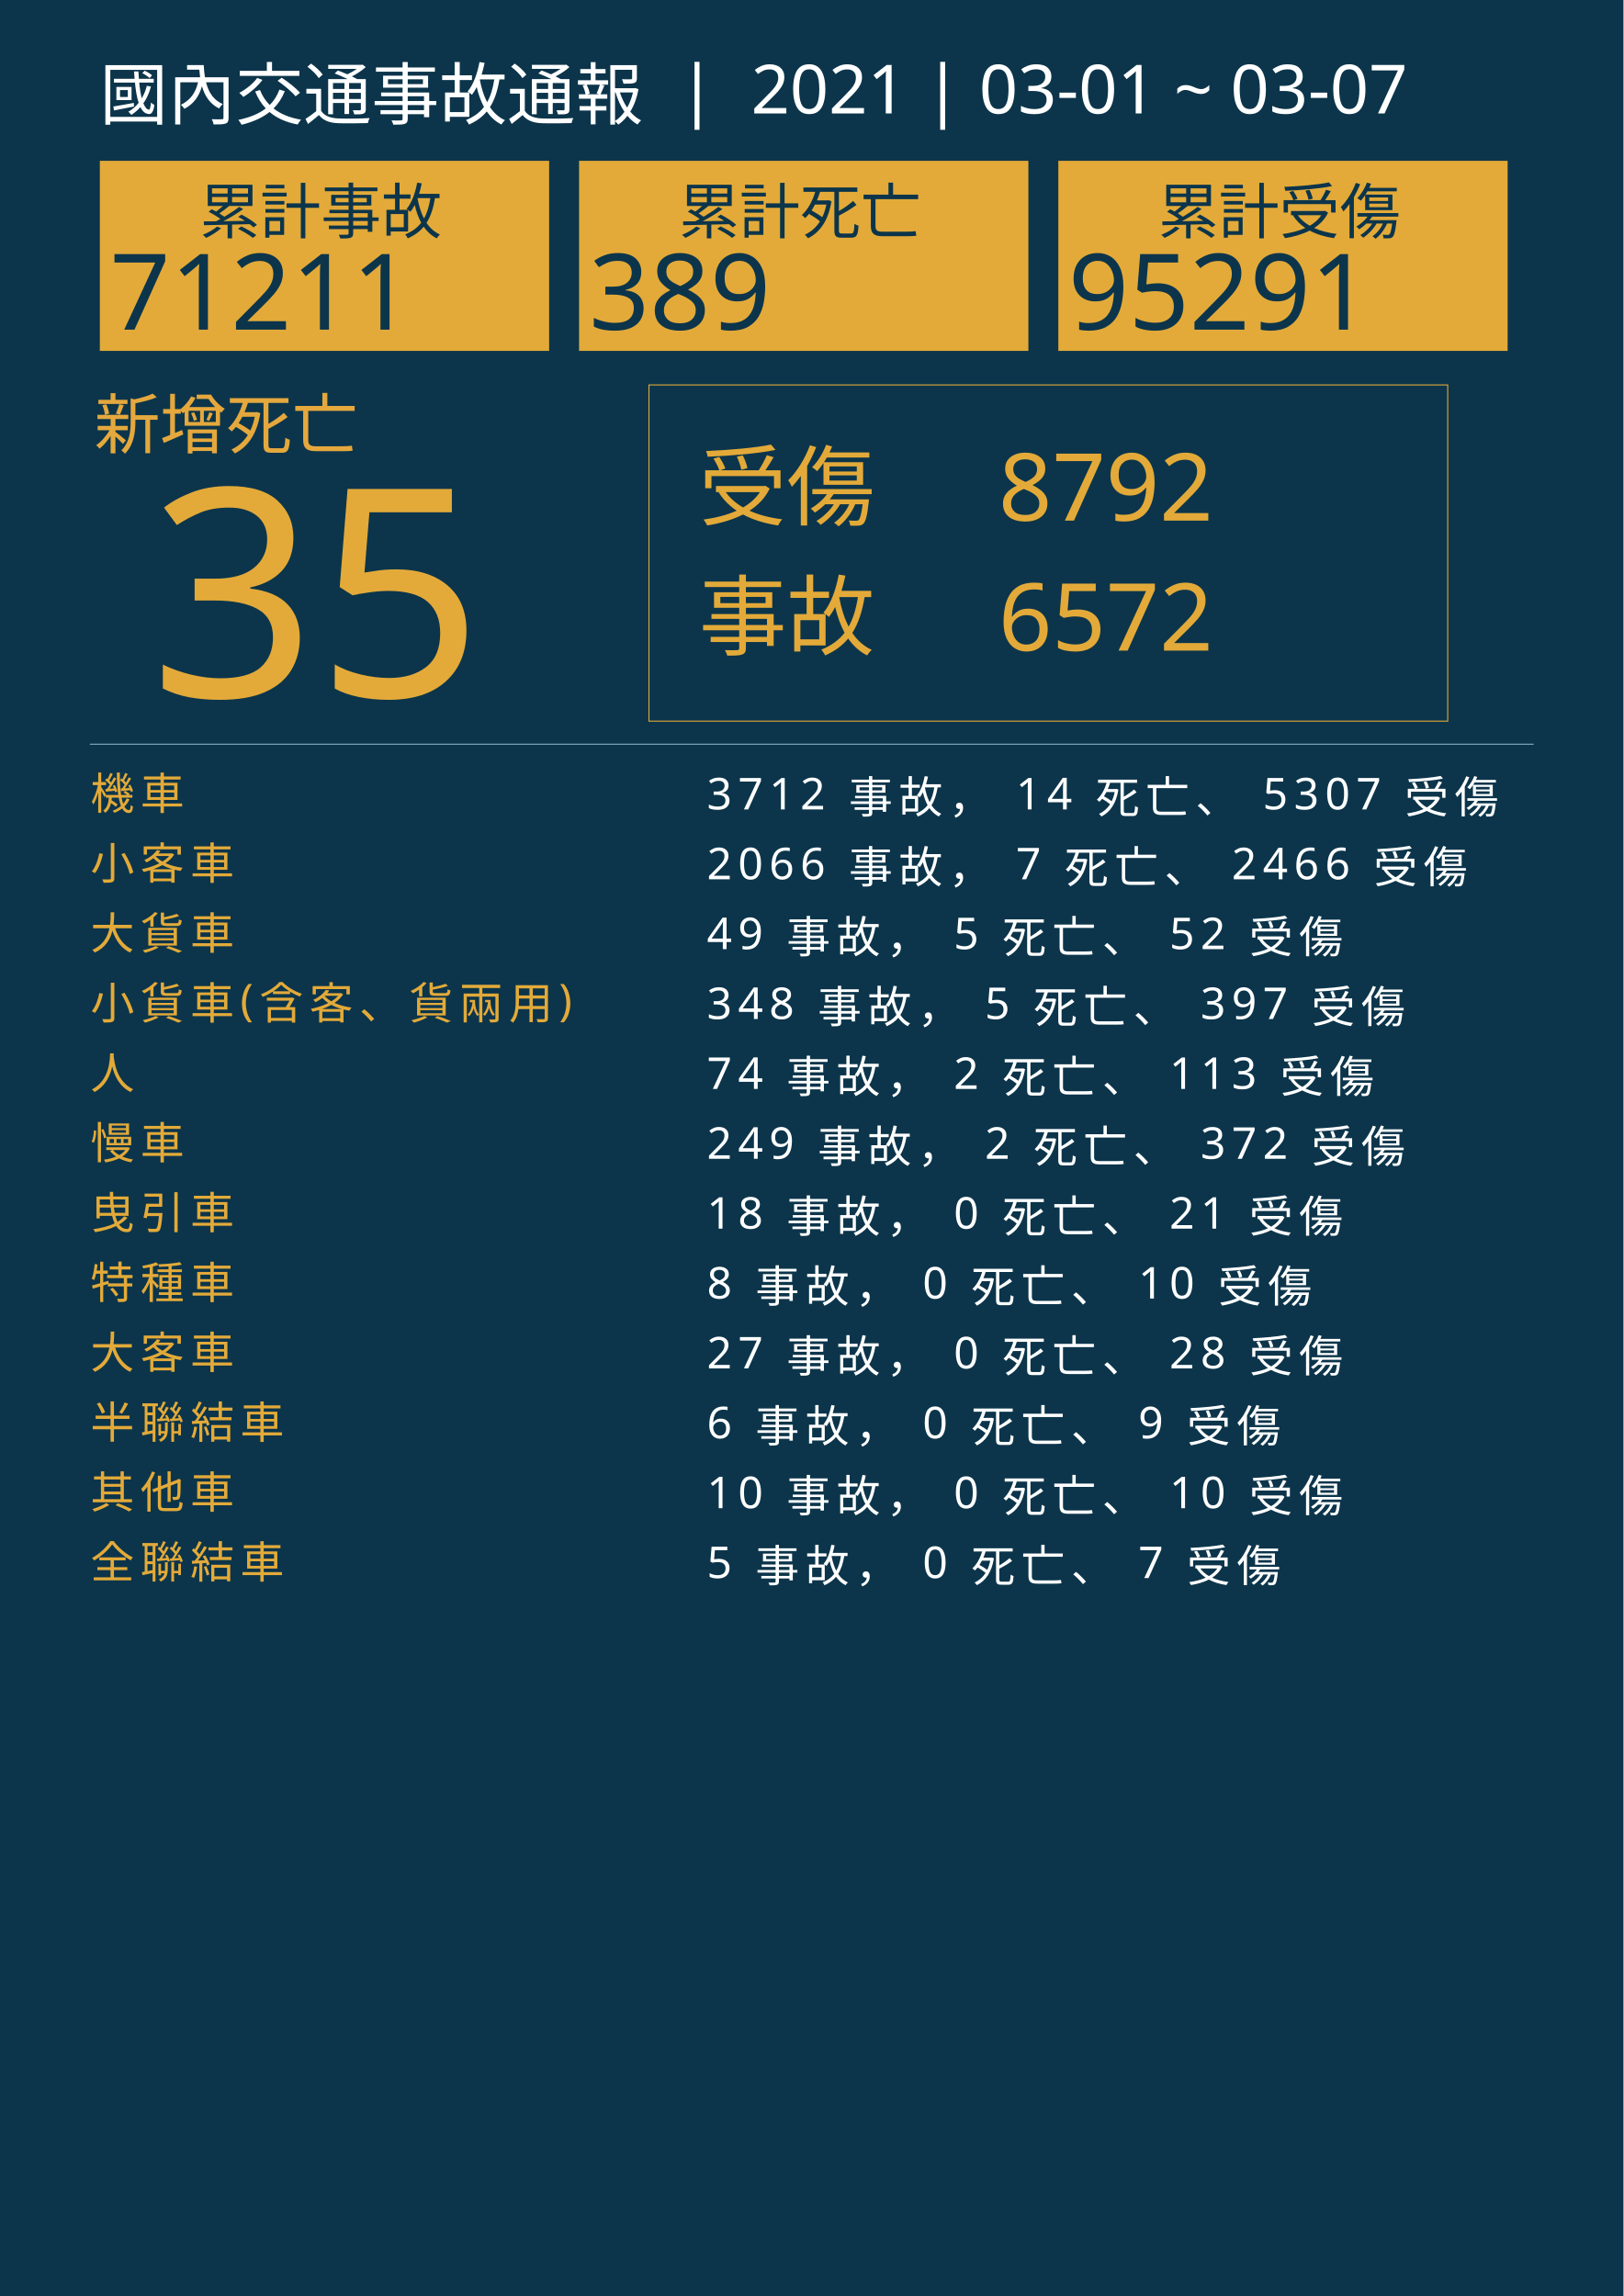
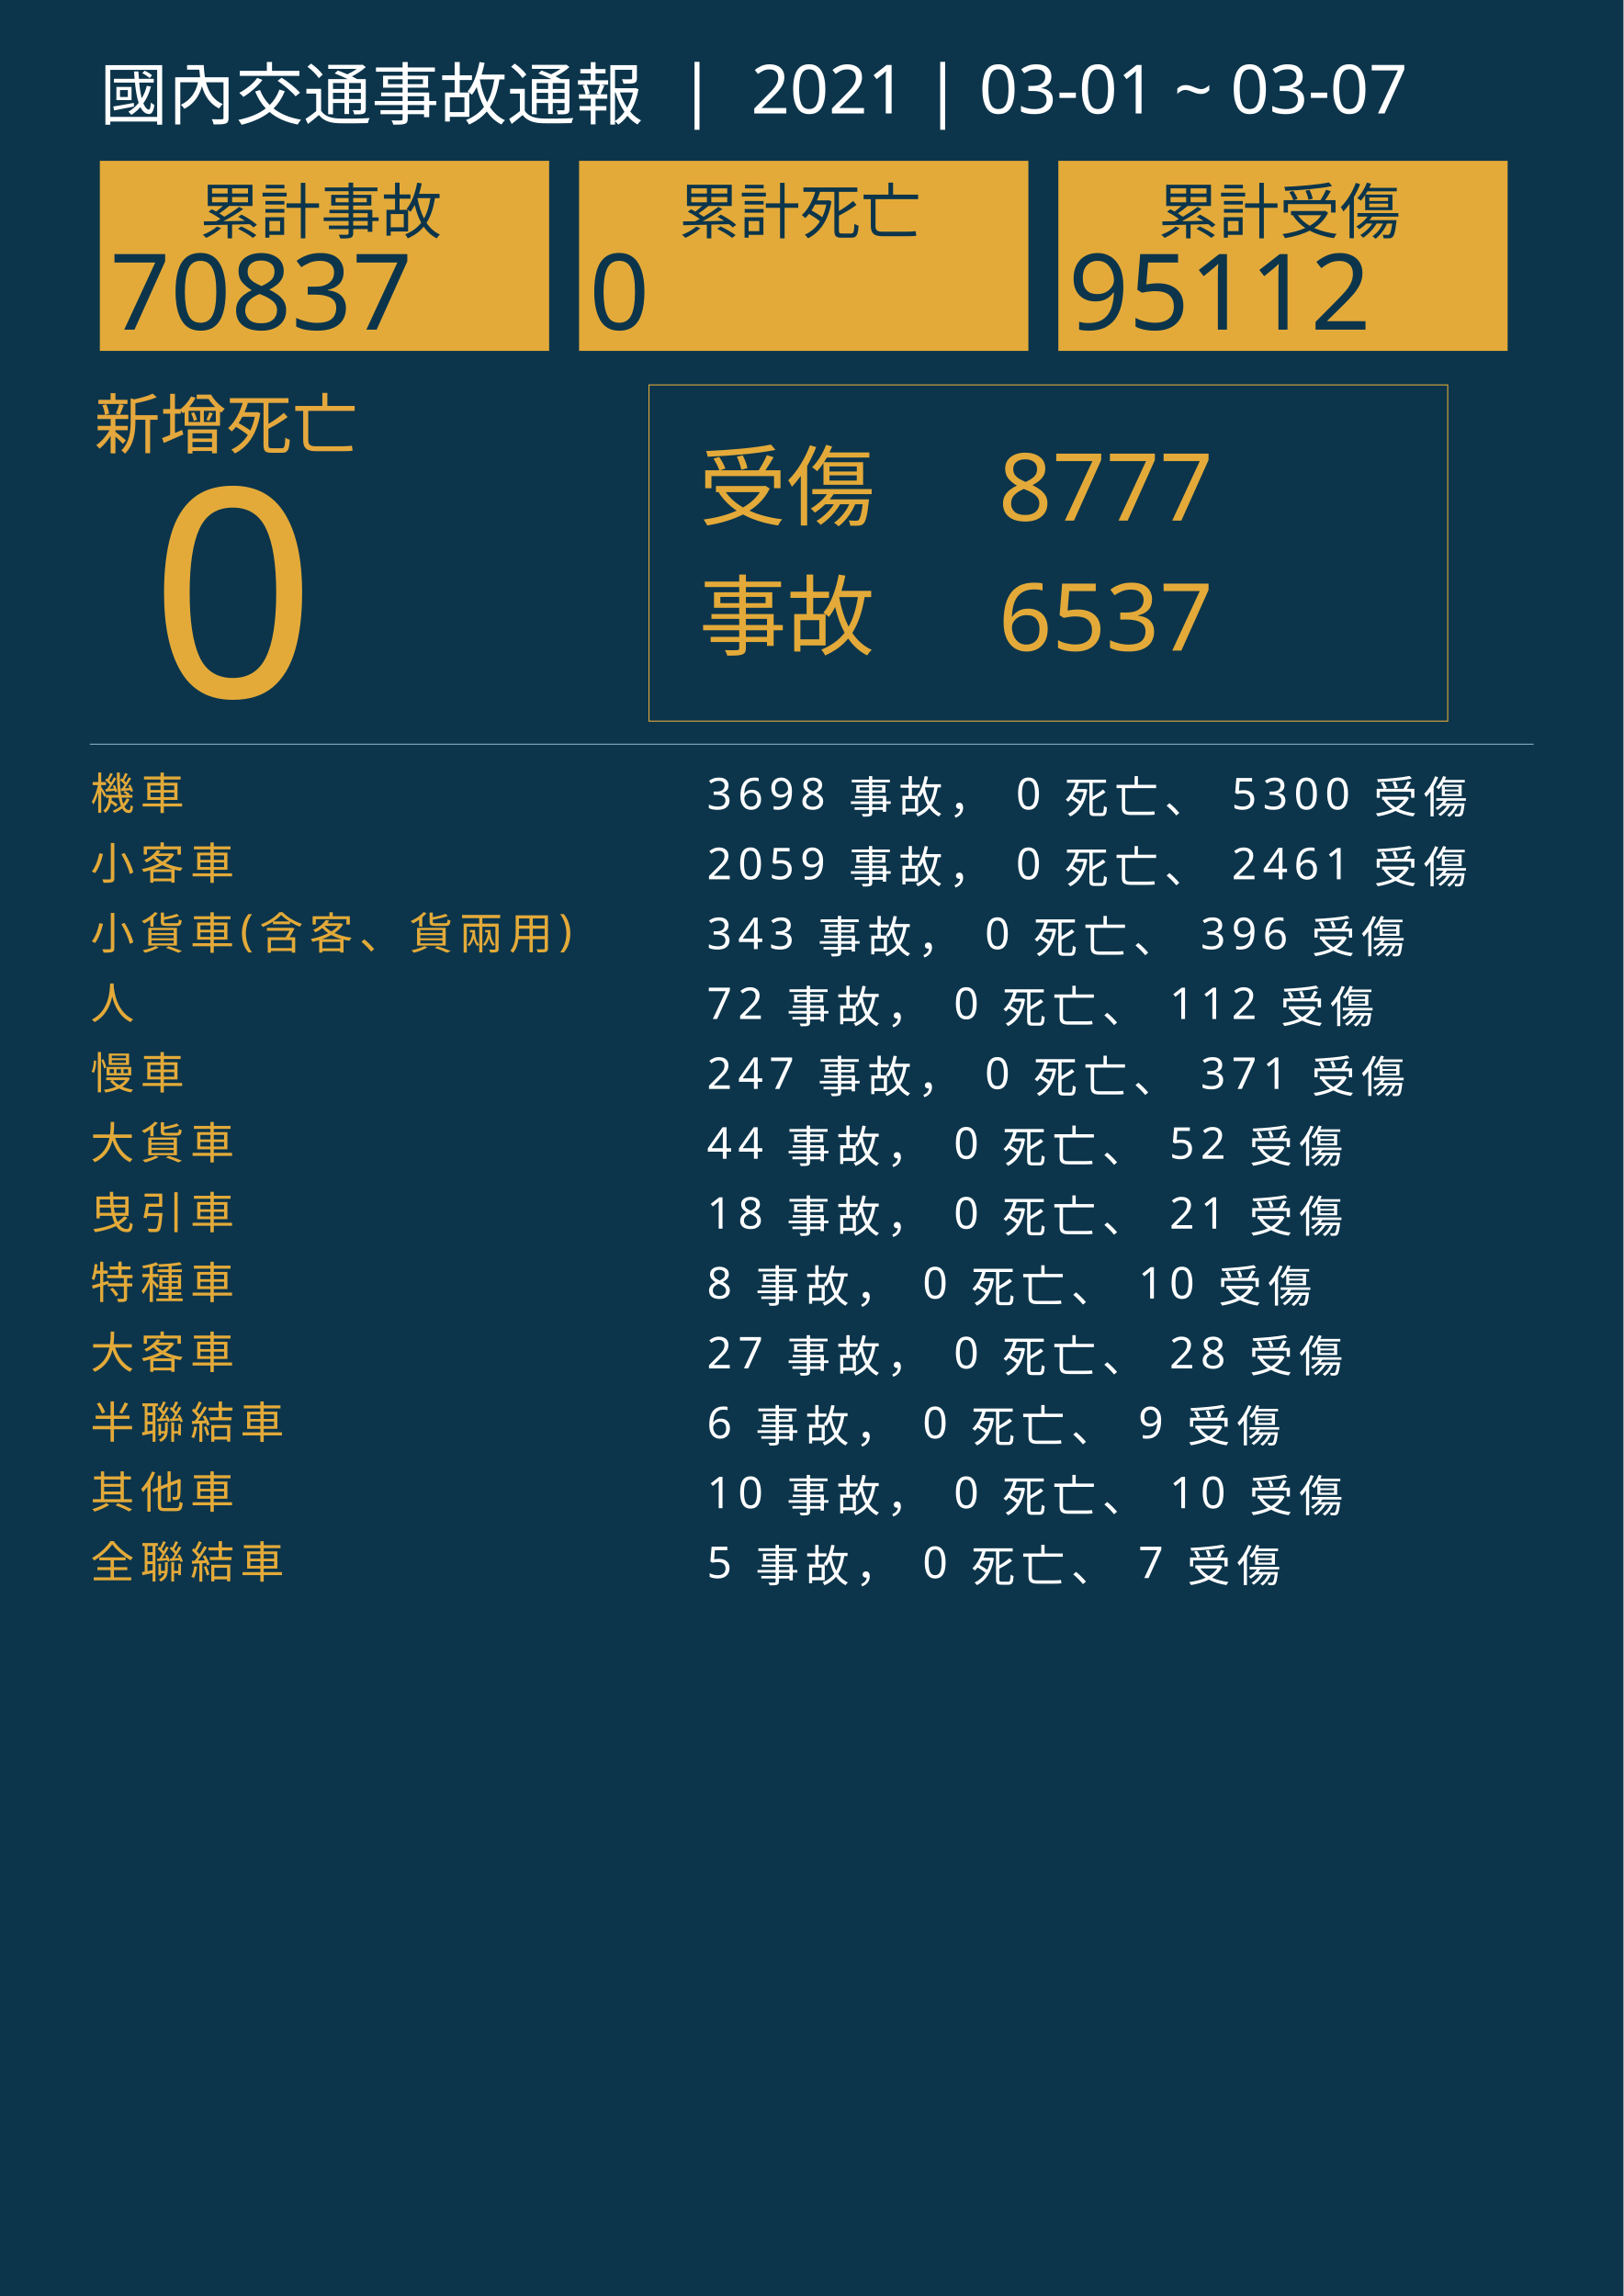
<svg xmlns="http://www.w3.org/2000/svg" version="1.1" id="圖層_1" x="0px" y="0px" viewBox="0 0 1626 2300" style="enable-background:new 0 0 1626 2300;" xml:space="preserve">
  <style type="text/css">
	.st0{fill:#0C354B;}
	.st1{fill:#E5A83D;}
	.st2{font-family:'NotoSansCJKtc-Bold-B5pc-H';}
	.st3{font-size:66px;}
	.st4{fill:#E3AA39;}
	.st5{font-family:'Arial-BoldMT';}
	.st6{font-size:291.776px;}
	.st7{fill:none;stroke:#E3AA39;stroke-miterlimit:10;}
	.st8{font-family:'NotoSansCJKtc-Light-B5pc-H';}
	.st9{font-size:88px;}
	.st10{font-family:'NotoSansCJKtc-Medium-B5pc-H';}
	.st11{font-size:94px;}
	.st12{fill:none;stroke:#8AAFC1;stroke-miterlimit:10;}
	.st13{font-size:60.649px;}
	.st14{font-size:106px;}
	.st15{fill:none;}
	.st16{font-size:44px;}
	.st17{letter-spacing:6;}
	.st18{fill:#FFFFFF;}
	.st19{letter-spacing:1;}
	.st20{font-size:68px;}
</style>
  <rect class="st0" width="1626" height="2300" />
  <text transform="matrix(1 0 0 1 94.5001 449.017)" class="st1 st2 st3">新增死亡</text>
  <g>
-     <text transform="matrix(1 0 0 1 150 698.1412)" class="st4 st5 st6">35</text>
+     <text transform="matrix(1 0 0 1 150 698.1412)" class="st4 st5 st6">0</text>
  </g>
  <g>
    <rect x="650" y="385.6" class="st7" width="800" height="336.8" />
    <g>
      <text transform="matrix(1 0 0 1 700 519.593)" class="st4 st8 st9">受傷</text>
-       <text transform="matrix(1 0 0 1 1000 521.5084)" class="st4 st10 st11">8792</text>
-       <text transform="matrix(1 0 0 1 1000 651.7274)" class="st4 st10 st11">6572</text>
+       <text transform="matrix(1 0 0 1 1000 521.5084)" class="st4 st10 st11">8777</text>
+       <text transform="matrix(1 0 0 1 1000 651.7274)" class="st4 st10 st11">6537</text>
      <text transform="matrix(1 0 0 1 700 649.4965)" class="st4 st8 st9">事故</text>
    </g>
  </g>
  <line class="st12" x1="90" y1="745.5" x2="1536" y2="745.5" />
  <g>
    <g>
      <rect x="100" y="161.1" class="st4" width="450" height="190.4" />
      <g>
        <text transform="matrix(1 0 0 1 200 233.9079)" class="st0 st10 st13">累計事故</text>
        <g>
-           <text transform="matrix(1 0 0 1 110 330.2121)" class="st0 st5 st14">71211</text>
+           <text transform="matrix(1 0 0 1 110 330.2121)" class="st0 st5 st14">70837</text>
        </g>
      </g>
    </g>
    <g>
      <rect x="580" y="161.1" class="st4" width="450" height="190.4" />
      <g>
        <text transform="matrix(1 0 0 1 680 233.908)" class="st0 st10 st13">累計死亡</text>
        <g>
-           <text transform="matrix(1 0 0 1 590 330.2122)" class="st0 st5 st14">389</text>
+           <text transform="matrix(1 0 0 1 590 330.2122)" class="st0 st5 st14">0</text>
        </g>
      </g>
    </g>
    <g>
      <rect x="1060" y="161.1" class="st4" width="450" height="190.4" />
      <g>
        <text transform="matrix(1 0 0 1 1160 233.908)" class="st0 st10 st13">累計受傷</text>
        <g>
-           <text transform="matrix(1 0 0 1 1070 330.2122)" class="st0 st5 st14">95291</text>
+           <text transform="matrix(1 0 0 1 1070 330.2122)" class="st0 st5 st14">95112</text>
        </g>
      </g>
    </g>
  </g>
  <rect x="90.6" y="772.1" class="st15" width="1141.8" height="314.8" />
  <text transform="matrix(1 0 0 1 90.5591 810.7965)">
    <tspan x="0" y="0" class="st4 st10 st16 st17">機車</tspan>
-     <tspan x="600" y="0" class="st18 st10 st16 st17"> 3712 事故， 14 死亡、 5307 受傷</tspan>
+     <tspan x="600" y="0" class="st18 st10 st16 st17"> 3698 事故， 0 死亡、 5300 受傷</tspan>
    <tspan x="0" y="70" class="st4 st10 st16 st17">小客車</tspan>
-     <tspan x="600" y="70" class="st18 st10 st16 st17"> 2066 事故， 7 死亡、 2466 受傷</tspan>
-     <tspan x="0" y="140" class="st4 st10 st16 st17">大貨車</tspan>
-     <tspan x="600" y="140" class="st18 st10 st16 st17"> 49 事故， 5 死亡、 52 受傷</tspan>
-     <tspan x="0" y="210" class="st4 st10 st16 st17">小貨車(含客、貨兩用)</tspan>
-     <tspan x="600" y="210" class="st18 st10 st16 st17"> 348 事故， 5 死亡、 397 受傷</tspan>
-     <tspan x="0" y="280" class="st4 st10 st16 st17">人</tspan>
-     <tspan x="600" y="280" class="st18 st10 st16 st17"> 74 事故， 2 死亡、 113 受傷</tspan>
-     <tspan x="0" y="350" class="st4 st10 st16 st17">慢車</tspan>
-     <tspan x="600" y="350" class="st18 st10 st16 st17"> 249 事故， 2 死亡、 372 受傷</tspan>
+     <tspan x="600" y="70" class="st18 st10 st16 st17"> 2059 事故， 0 死亡、 2461 受傷</tspan>
+     <tspan x="0" y="140" class="st4 st10 st16 st17">小貨車(含客、貨兩用)</tspan>
+     <tspan x="600" y="140" class="st18 st10 st16 st17"> 343 事故， 0 死亡、 396 受傷</tspan>
+     <tspan x="0" y="210" class="st4 st10 st16 st17">人</tspan>
+     <tspan x="600" y="210" class="st18 st10 st16 st17"> 72 事故， 0 死亡、 112 受傷</tspan>
+     <tspan x="0" y="280" class="st4 st10 st16 st17">慢車</tspan>
+     <tspan x="600" y="280" class="st18 st10 st16 st17"> 247 事故， 0 死亡、 371 受傷</tspan>
+     <tspan x="0" y="350" class="st4 st10 st16 st17">大貨車</tspan>
+     <tspan x="600" y="350" class="st18 st10 st16 st17"> 44 事故， 0 死亡、 52 受傷</tspan>
    <tspan x="0" y="420" class="st4 st10 st16 st17">曳引車</tspan>
    <tspan x="600" y="420" class="st18 st10 st16 st17"> 18 事故， 0 死亡、 21 受傷</tspan>
    <tspan x="0" y="490" class="st4 st10 st16 st17">特種車</tspan>
    <tspan x="600" y="490" class="st18 st10 st16 st17"> 8 事故， 0 死亡、 10 受傷</tspan>
    <tspan x="0" y="560" class="st4 st10 st16 st17">大客車</tspan>
    <tspan x="600" y="560" class="st18 st10 st16 st17"> 27 事故， 0 死亡、 28 受傷</tspan>
    <tspan x="0" y="630" class="st4 st10 st16 st17">半聯結車</tspan>
    <tspan x="600" y="630" class="st18 st10 st16 st17"> 6 事故， 0 死亡、 9 受傷</tspan>
    <tspan x="0" y="700" class="st4 st10 st16 st17">其他車</tspan>
    <tspan x="600" y="700" class="st18 st10 st16 st17"> 10 事故， 0 死亡、 10 受傷</tspan>
    <tspan x="0" y="770" class="st4 st10 st16 st17">全聯結車</tspan>
    <tspan x="600" y="770" class="st18 st10 st16 st17"> 5 事故， 0 死亡、 7 受傷</tspan>
  </text>
  <text transform="matrix(1 0 0 1 100 119.2712)" class="st18 st8 st20">國內交通事故通報  |  2021 | 03-01 ~ 03-07</text>
</svg>
